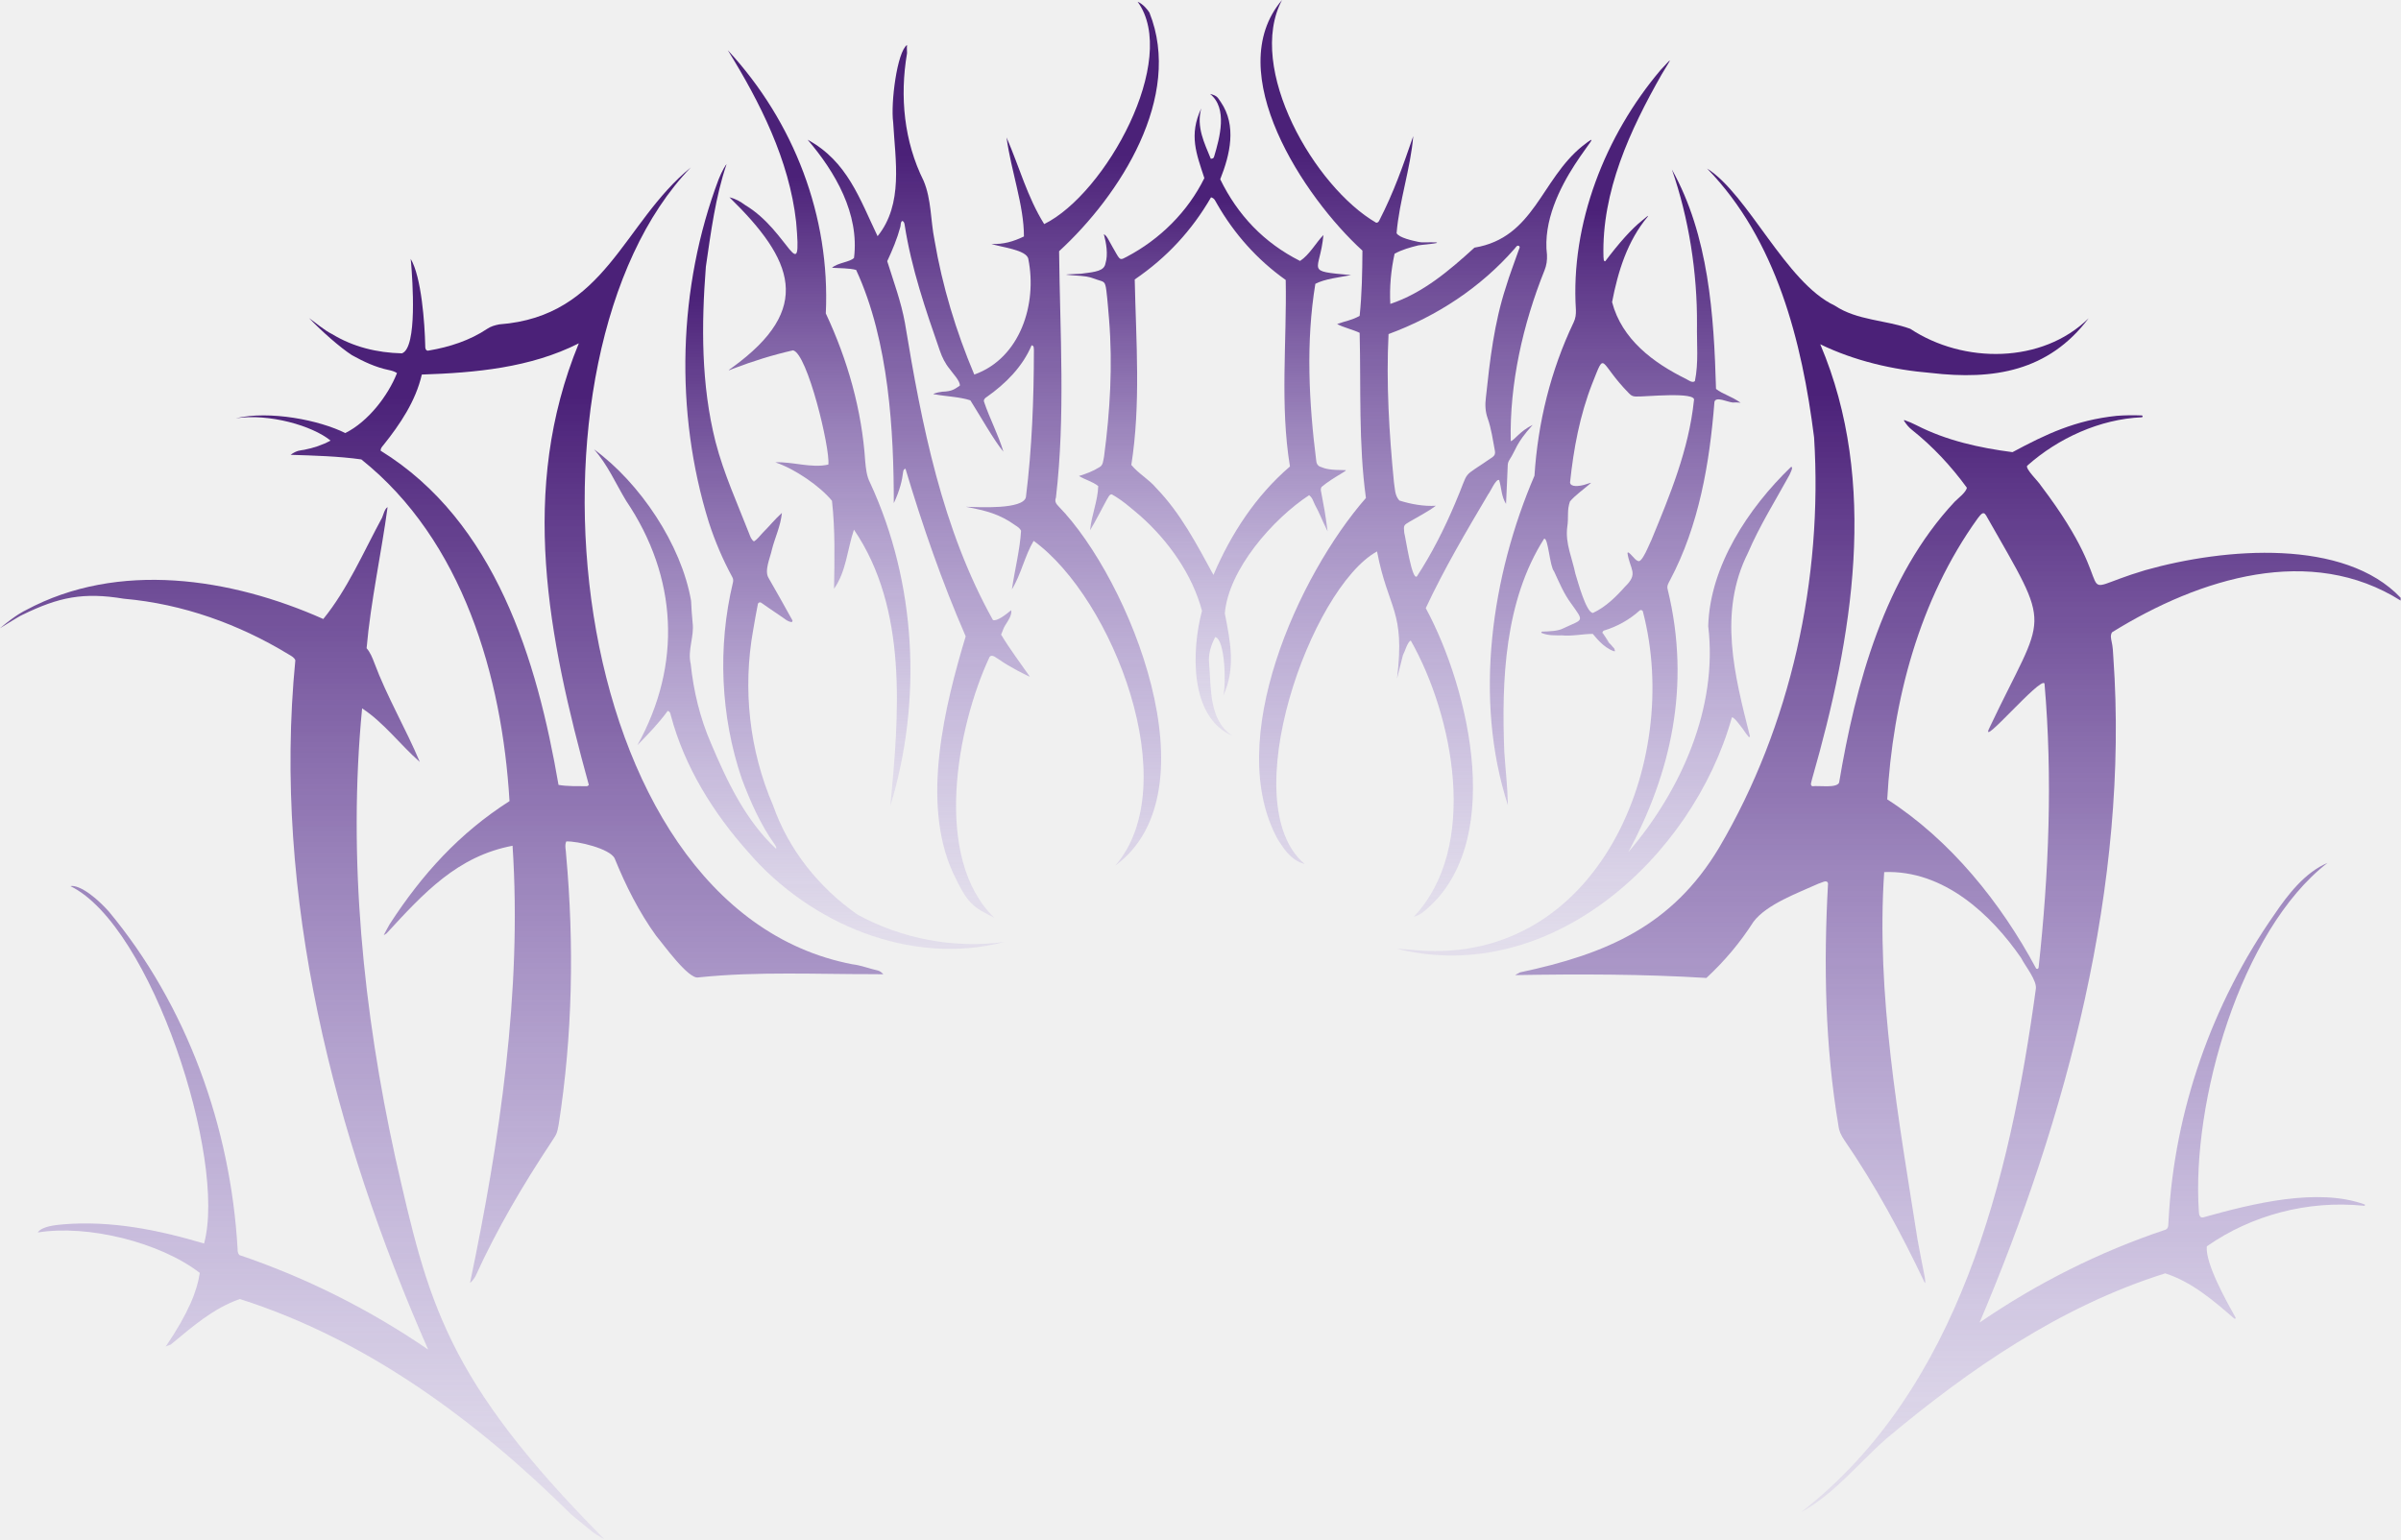
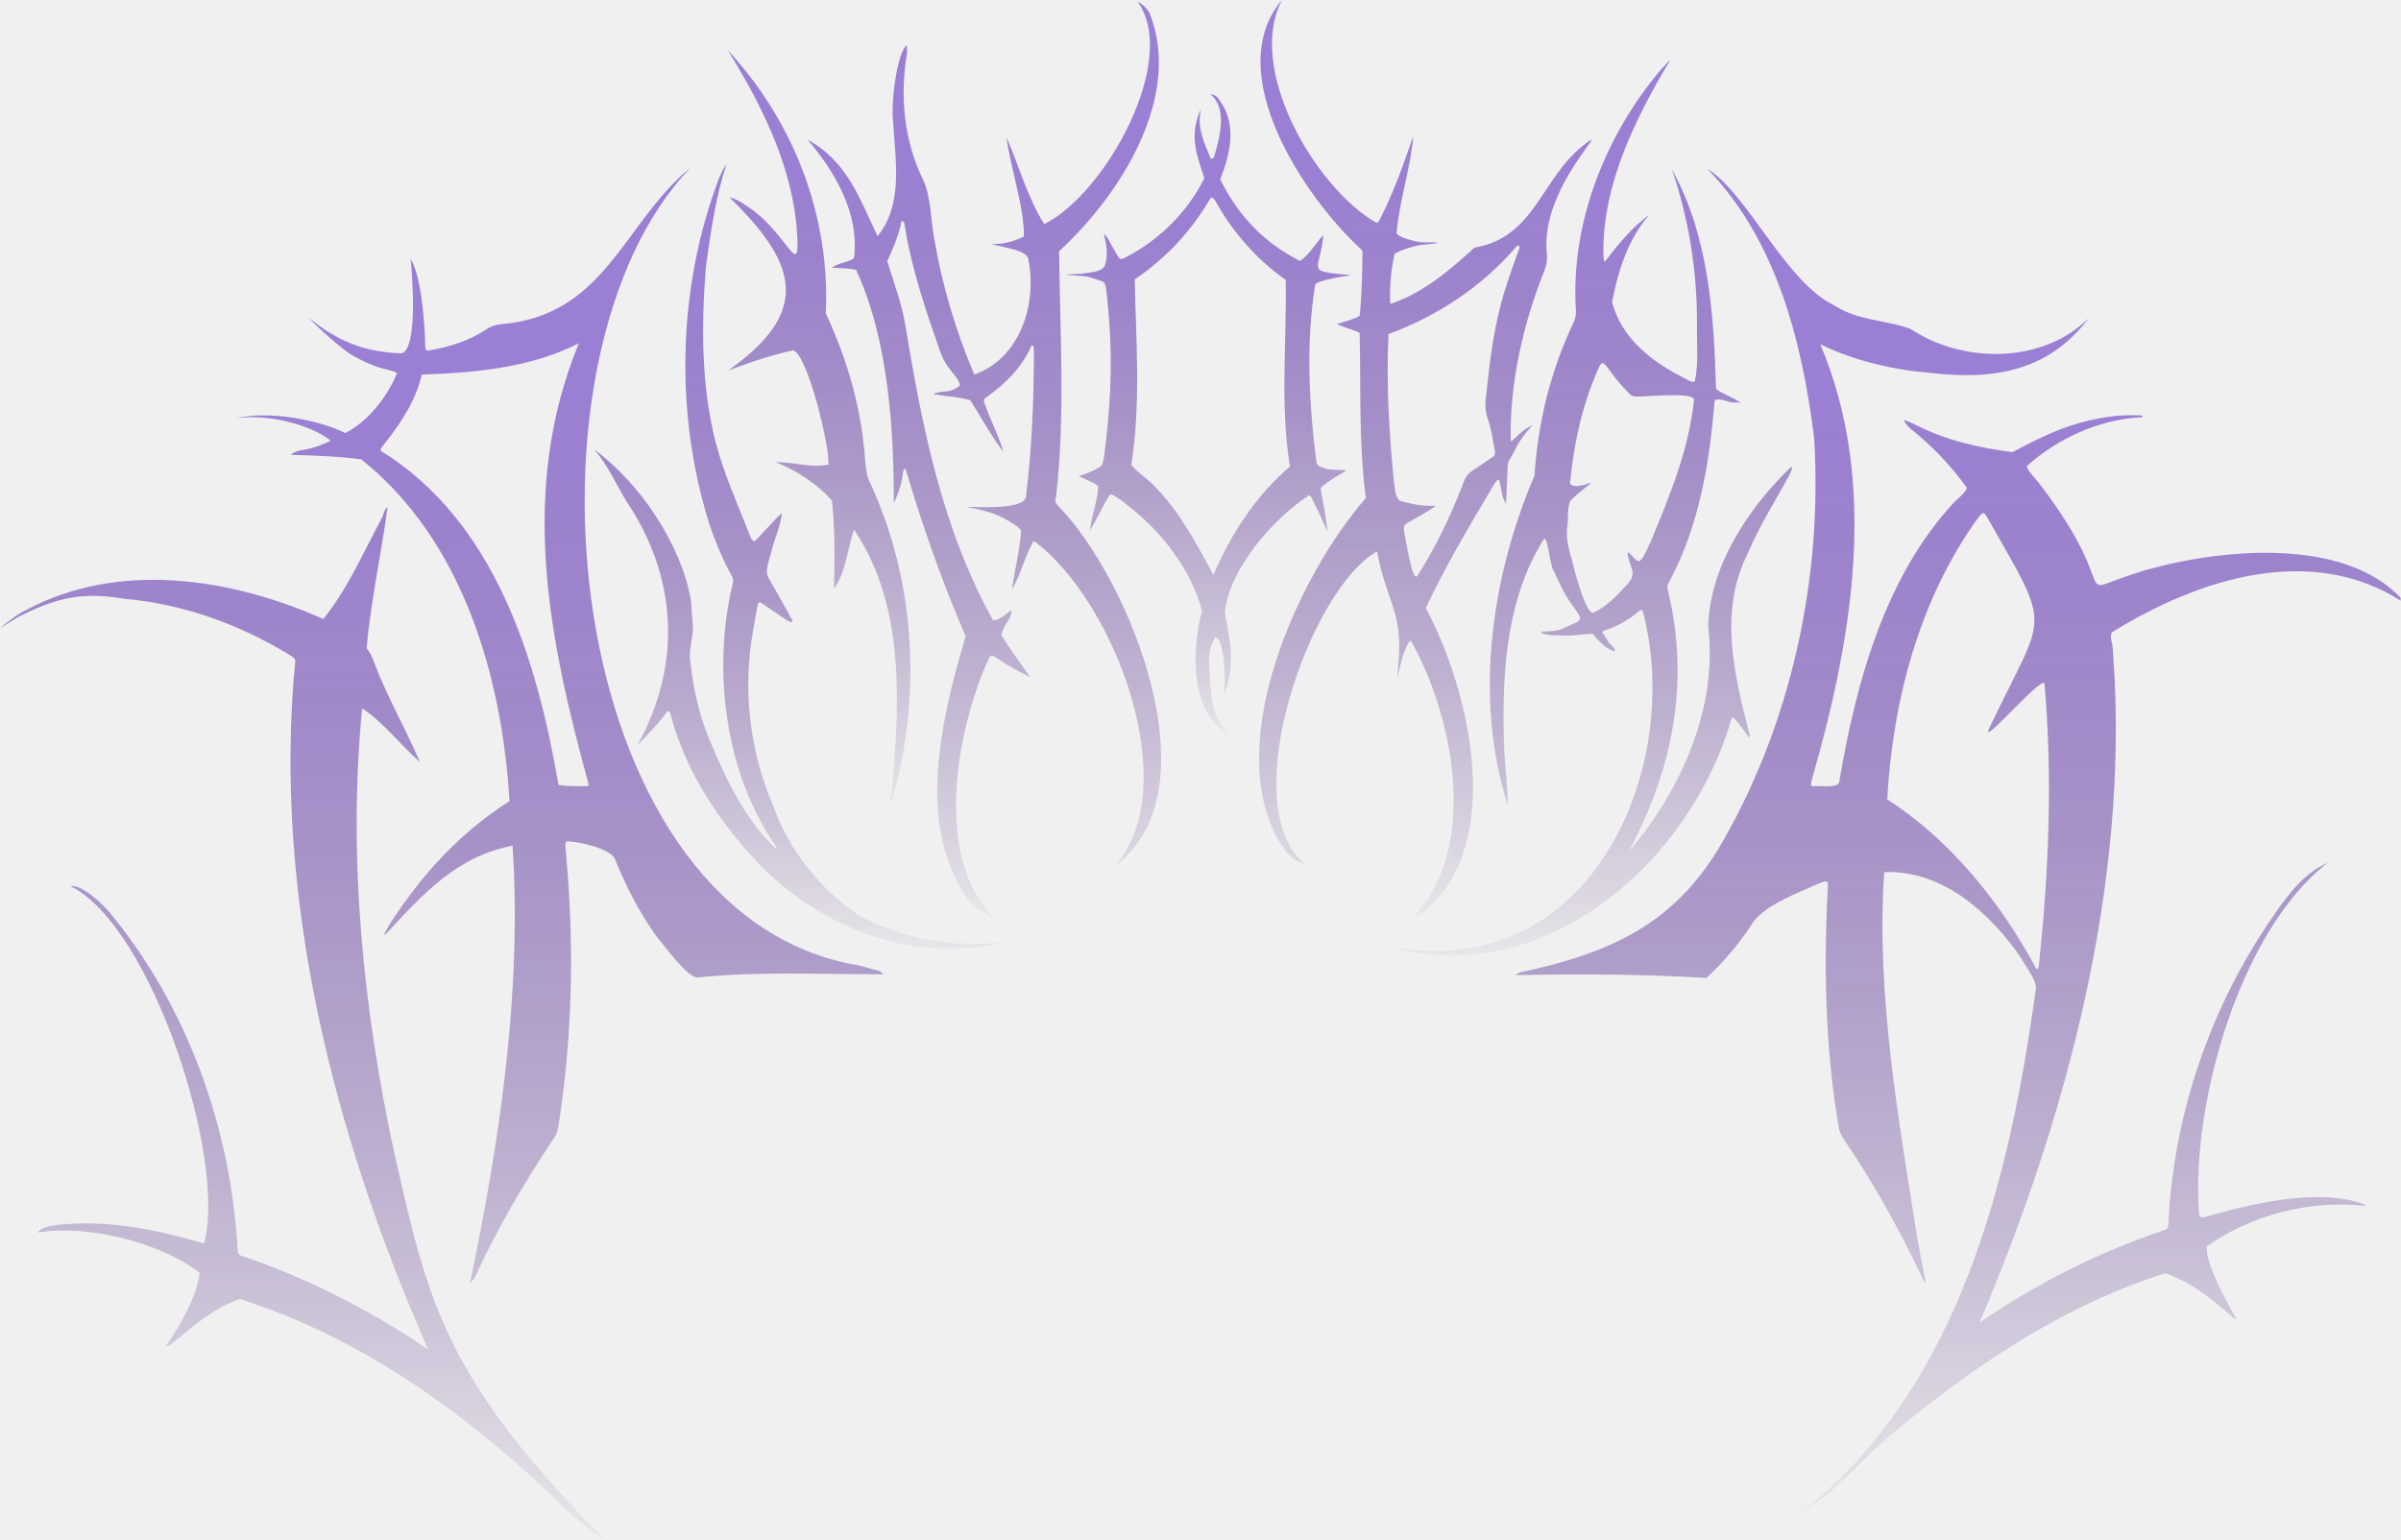
<svg xmlns="http://www.w3.org/2000/svg" width="1216" height="780" viewBox="0 0 1216 780" fill="none">
  <g clip-path="url(#clip0_11_6)">
    <path d="M1178.79 437.154C1134.58 471.362 1109.8 558.483 1113.63 613.851C1113.61 615.167 1114.13 617.313 1115.98 616.706C1140.92 609.708 1173.86 601.541 1197.64 610.211C1198.02 610.678 1197.37 611.079 1196.94 610.831C1168.68 608.006 1140.25 615.596 1117.65 631.421C1116.8 640.115 1127.81 659.643 1132.3 667.658C1132.4 668.104 1131.66 668.273 1131.43 667.894C1121.06 658.898 1109.9 649.325 1096.58 645.102C1043.66 661.707 997.323 693.631 955.284 728.896C940.72 741.741 928.771 757.093 912.21 766.057C992.203 703.96 1017.97 596.706 1031.02 501.297C1031.93 496.896 1025.68 489.487 1023.59 485.276C1008.59 463.539 984.537 440.644 954.262 441.809C950.088 503.541 961.506 566.776 971.155 628.039C972.267 634.459 973.63 640.833 974.854 647.236C974.945 647.59 975.245 650.259 974.831 649.945C962.98 624.918 949.701 600.349 933.952 577.426C932.554 575.292 931.419 573.13 931.128 570.547C924.283 529.944 923.538 488.615 925.816 447.581C925.297 445.329 922.491 447.327 921.085 447.623C910.764 452.323 894.841 457.997 888.039 467.001C881.369 477.463 873.402 486.933 864.219 495.444C832.064 493.476 799.839 493.438 767.529 494.003C767.107 493.941 769.653 492.771 769.833 492.617C813.495 483.333 846.849 469.165 870.601 429.519C907.027 367.696 923.262 293.02 918.756 221.621C912.64 173.029 899.692 121.487 864.566 85.388C885.395 98.479 904.4 143.177 929.219 154.819C940.637 162.442 955.049 162.03 967.496 166.589C994.436 184.383 1034.3 184.38 1057.81 161.224C1037.56 188.113 1009.61 192.65 977.943 188.942C958.621 187.353 939.107 182.788 921.882 174.413C951.666 244.579 938.174 323.309 917.798 394.404C917.621 395.637 916.382 397.969 917.95 398.321C920.981 397.889 930.164 399.426 931.424 396.506C939.808 346.578 954.467 292.134 989.92 254.22C991.703 252.397 995.66 249.49 996.145 247.11C988.125 236.09 978.843 226.148 968.211 217.687C966.646 216.452 965.433 214.935 964.295 213.155C964.194 212.982 964.363 212.778 964.553 212.844C966.626 213.584 968.715 214.438 970.651 215.45C985.718 223.188 1002.53 226.901 1019.24 229.068C1036.31 219.906 1051.06 212.876 1072.01 210.667C1075.64 210.376 1080.22 210.28 1084.69 210.469C1085.29 210.494 1085.29 211.38 1084.69 211.4C1063.54 212.321 1042.34 221.973 1026.65 235.98C1025.74 237.619 1032.46 243.984 1033.56 245.927C1078.1 304.506 1044.28 301.466 1086.42 288.875C1127.08 277.381 1187.41 272.704 1215.88 302.895C1215.93 303.211 1216.08 304.426 1215.98 304.356C1170.38 275.485 1114.32 292.631 1069.68 320.311C1068.72 321.767 1069.13 323.538 1069.43 324.956C1070.04 327.587 1070.18 330.254 1070.31 332.925C1078.47 448.073 1046.38 566.848 1002.57 670.02C1031.7 650.075 1063.26 634.15 1096.8 622.96C1098.66 622.169 1098.03 619.603 1098.3 617.976C1101.21 562.844 1120.26 508.367 1151.99 463.119C1158.61 453.315 1167.45 441.889 1178.81 437.156L1178.79 437.154ZM955.802 404.969C987.817 425.592 1013.32 457.237 1031.24 490.709C1031.5 490.865 1032.06 490.973 1032.24 490.639C1032.35 490.438 1032.46 490.237 1032.48 490.029C1037.66 442.318 1039.61 394.153 1035.45 346.287C1033.67 342.408 1001.94 380.01 1007.55 368.775C1036.24 308.117 1040.13 321.411 1005.88 261.144C1004.31 258.438 1002.86 261.192 1001.6 262.638C972.004 303.808 958.568 354.964 955.8 404.972L955.802 404.969Z" fill="url(#paint0_linear_11_6)" />
    <path d="M238.057 649.902C252.999 578.493 264.463 502.208 259.586 428.464C231.67 433.782 214.743 452.251 195.734 472.919C195.583 473.027 194.693 473.566 194.407 473.752C194.167 473.908 197.259 468.362 197.355 468.196C213.931 442.665 232.815 421.977 258.046 405.856C254.284 342.734 234.401 273.806 182.994 232.746C171.674 231.137 158.534 230.77 147.169 230.419C150.413 228.048 152.228 228.227 154.062 227.87C158.754 226.954 163.219 225.5 167.419 223.205C158.193 215.638 136.236 209.359 119.413 211.905C136.674 207.858 161.705 212.814 174.868 219.392C186.47 213.617 196.541 200.456 201.059 189.005C199.813 188.171 198.397 187.772 196.935 187.468C190.268 186.087 184.195 183.23 178.299 179.969C172.175 176.012 162.982 167.885 156.544 161.169C159.346 163.102 164.36 167.405 168.114 169.22C178.941 175.793 190.892 178.686 203.532 179.015C211.544 176.296 208.829 141.216 208.224 133.496L207.987 131.133C213.463 140.252 215.117 163.966 215.357 174.985C215.299 176.233 215.524 178.108 217.266 177.571C227.65 175.804 237.978 172.477 246.759 166.582C248.605 165.334 250.638 164.767 252.833 164.332C306.925 160.295 315.362 112.898 349.877 84.816C257.803 179.976 283.294 460.021 431.68 488.515C436.056 489.017 440.104 490.694 444.372 491.618C445.667 491.907 446.299 492.507 447.373 493.556C445.826 493.652 444.774 493.534 444.041 493.531C413.948 493.624 383.699 492.032 353.72 495.166C348.747 496.371 335.905 478.307 332.375 474.186C323.627 462.087 316.919 448.69 311.316 434.924C309.043 429.926 292.225 425.964 286.763 426.3C285.856 428.409 286.69 430.885 286.72 433.122C290.832 478.522 289.985 524.483 282.973 569.56C282.081 574.431 281.98 574.365 279.166 578.686C264.85 600.323 251.614 622.749 240.894 646.365C240.547 647.133 239.038 649.342 238.059 649.9L238.057 649.902ZM192.776 228.33C250.86 264.202 271.993 334.271 282.86 397.633C287.537 398.467 292.404 398.221 297.246 398.303C297.519 398.308 297.797 397.982 298.232 397.713C277.651 322.822 262.615 248.255 293.145 173.936C268.617 186.351 240.704 188.854 213.633 189.755C210.523 203.21 202.692 214.85 194.154 225.533C193.54 226.288 192.753 226.996 192.779 228.33H192.776Z" fill="url(#paint1_linear_11_6)" />
    <path d="M121.488 658.107C108.058 662.734 97.279 672.255 86.508 681.158C86.427 681.223 84.051 682.016 83.889 682.255C95.509 665.205 99.916 653.741 101.181 644.861C80.885 629.262 44.322 620.271 19.12 624.391C21.142 621.27 28.062 620.627 32.027 620.271C56.297 618.272 80.243 623.093 103.352 629.992C115.013 587.406 76.774 469.037 35.691 448.944C38.467 448.281 45.331 451.091 54.972 461.615C94.733 509.366 116.791 571.039 120.323 632.636C120.384 633.62 120.255 634.662 121.19 635.812C155.146 647.293 187.274 663.487 216.836 683.698C169.08 575.086 137.925 453.877 149.574 334.507C149.119 333.236 147.814 332.45 146.502 331.707C121.028 316.186 92.576 305.94 62.767 303.324C42.171 299.919 29.772 302.468 11.251 311.531C9.57 312.217 -0.372 318.566 0.018 318.242C8.604 311.062 12.311 309.548 13.036 309.139C59.864 283.944 116.983 292.764 163.735 313.595C175.98 298.556 184.164 279.5 193.481 262.309C194.109 260.994 194.799 257.705 196.293 256.926C193.254 279.673 187.704 304.968 185.669 328.391C187.53 330.545 188.587 333.186 189.583 335.827C195.833 352.674 205.709 369.511 212.614 386.021C202.49 377.123 194.586 366.232 183.391 358.868C176.076 434.754 183.934 512.133 200.222 586.52C216.849 659.508 225.309 698.371 306.045 779.737C306.399 780.094 301.117 776.928 300.793 776.659C298.214 774.518 291.684 769.351 289.173 767.129C241.708 720.073 186.01 678.627 121.488 658.107Z" fill="url(#paint2_linear_11_6)" />
    <path d="M763.696 407.942C746.21 354.032 755.464 291.521 777.142 240.999C778.872 214.066 785.332 187.732 796.975 163.323C797.958 161.292 798.198 159.276 798.125 157.029C795.311 113.335 813.007 68.504 841.072 35.398C847.062 29.044 847.211 28.368 841.601 37.625C825.538 65.845 811.164 96.925 812.089 130.039C812.251 130.722 811.953 132.461 812.982 132.361C820.026 123.029 826.281 115.979 831.77 111.62C833.004 110.546 835.264 108.655 834.569 109.664C824.208 122.02 819.434 137.485 816.448 153.049C821.366 171.864 837.249 183.777 853.934 191.985C855.003 192.49 857.069 194.234 858.392 193.082C860.318 183.752 859.289 173.998 859.448 164.515C859.63 138.126 855.345 110.616 846.748 85.878C865.408 119.248 868.027 159.622 869.089 197.034C872.449 199.7 876.616 200.592 881.468 203.978C881.736 204.167 880.209 203.732 877.605 203.926C874.894 203.717 868.937 200.614 868.285 203.635C865.865 234.551 860.493 266.239 845.785 293.944C844.991 295.448 844.043 296.884 844.619 298.644C856.594 347.788 845.922 392.19 824.716 431.658C851.35 400.54 870.128 358.564 865.137 317.196C865.984 286.761 885.521 257.326 906.974 236.64C908.812 235.955 906.094 240.825 906.289 240.619C899.106 253.678 891.164 266.347 885.286 280.072C870.123 310.196 878.444 342.092 886.262 372.978C886.307 373.352 885.832 373.56 885.587 373.269C883.683 371.002 882.876 369.4 881.723 368.047C880.391 366.483 879.319 364.66 877.572 363.478C877.425 363.38 877.228 363.4 877.099 363.518C857.221 434.422 785.101 499.941 707.564 480.677C708.742 480.619 717.093 481.442 718.269 481.495C809.419 488.359 852.025 386.229 832.069 309.877C831.962 309.194 831.052 308.815 830.534 309.204C825.199 313.987 819.126 317.391 812.259 319.478C809.536 320.987 816.243 326.987 817.513 328.474C817.67 328.946 818.198 330.005 817.323 329.915C811.761 327.916 807.875 322.4 806.686 321.145C801.475 321.13 796.229 322.418 790.932 321.883C787.519 321.896 784.105 322.021 780.866 320.718C780.464 320.585 780.545 319.997 780.97 319.982C784.517 319.844 789.023 319.799 791.764 318.318C801.852 313.527 802.525 315.323 795.761 305.817C791.999 300.811 789.678 295.059 787.061 289.462C784.833 286.907 784.113 272.269 782.029 272.92C762.022 304.366 760.424 344.552 761.858 380.922C762.513 390.711 763.421 397.402 763.694 407.937L763.696 407.942ZM824.246 280.266C824.516 278.405 828.023 283.909 829.348 284.054C831.411 286.133 835.457 275.174 836.359 273.587C845.805 250.748 855.325 227.682 857.899 202.894C859.615 198.226 832.526 201.104 829.067 200.873C827.437 201.003 826.185 200.584 825.06 199.314C809.472 183.524 813.351 176.923 806.406 194.295C800.12 210.331 796.937 227.391 795.164 244.441C795.412 246.851 799.599 246.374 802.423 245.591C803.564 245.274 806.072 244.33 805.708 244.714C802.995 247.167 797.359 251.189 795.106 254.069C794.411 256.053 794.151 258.071 794.125 260.107C794.118 262.442 794.1 264.81 793.731 267.107C792.682 275.194 796.254 282.829 797.85 290.615C798.982 294.147 803.263 310.376 806.754 310.527C813.146 307.575 818.372 302.418 823.027 297.19C829.988 290.469 825.51 288.649 824.246 280.266ZM811.414 320.233C812.312 324.464 818.077 327.547 817.915 330.116L811.414 320.233Z" fill="url(#paint3_linear_11_6)" />
    <path d="M523.49 274.014C519 281.536 517.081 291.157 512.487 298.579C513.839 289.171 516.593 278.317 517.129 268.87C516.436 267.484 515.364 266.911 514.413 266.259C506.1 260.291 499.238 258.674 489.162 256.741C496.184 256.972 518.019 258.147 519.569 251.933C522.663 227.212 523.599 202.271 523.627 177.38C523.505 176.353 523.834 175.226 522.461 174.922C517.882 185.814 509.298 194.405 499.708 201.139C498.861 201.626 498.009 202.53 498.383 203.572C501.238 212.108 505.612 220.208 508.183 228.834C503.789 223.77 495.84 209.703 491.441 202.811C486.379 201.091 478.857 200.792 473.669 199.816C471.302 199.858 474.184 198.789 477.229 198.447C482.361 198.277 483.501 197.077 486.106 195.394C486.429 193.064 482.285 188.904 480.925 186.866C478.649 184.101 477.122 180.955 475.972 177.624C468.733 156.82 461.545 135.811 458.177 113.993C458.038 113.192 457.972 112.306 456.931 111.919C455.907 112.715 456.304 113.988 455.97 115.01C454.359 120.973 451.968 126.719 449.336 132.308C452.582 142.743 456.385 152.863 458.314 163.609C466.809 215.189 477.084 267.908 502.871 314.102C504.742 314.926 509.281 311.534 512.123 309.129C512.608 311.572 510.51 314.577 509.25 316.533C507.991 318.488 508.032 319.294 507.013 321.496C511.18 328.506 516.922 336.149 521.569 342.802C521.083 342.892 510.449 337.379 506.36 334.356C504.96 333.673 502.479 331.047 501.157 332.84C484.634 368.112 472.159 434.615 503.579 464.94C492.303 459.341 489.936 457.716 482.457 441.741C466.415 406.159 478.541 357.336 489.079 322.378C477.057 294.78 467.188 266.246 458.589 237.476C457.429 237.679 457.459 238.877 457.287 239.796C457.022 242.492 455.833 248.357 452.668 254.895C452.668 219.253 450.334 172.879 433.596 136.757C430.079 135.796 425.232 135.921 421.359 135.663C424.264 133.067 430.656 132.76 432.522 130.639C435.288 108.321 423.111 87.254 409.031 70.789C429.167 81.74 435.414 100.812 444.458 119.657C457.621 103.378 453.421 81.188 452.352 61.951C451.032 52.245 454.342 26.192 459.361 22.797C459.189 25.232 459.446 26.269 459.355 27.088C455.634 48.906 457.843 71.65 467.772 91.61C471.742 101.01 471.267 111.655 473.277 121.573C477.236 144.967 484.202 167.905 493.433 189.765C516.81 181.422 525.336 153.91 520.815 131.322C520.191 126.431 506.249 125.191 502.065 123.526C507.994 123.96 513.387 122.303 518.578 119.795C518.608 104.023 512.12 86.912 509.774 69.634C516.337 84.731 520.249 99.75 528.838 113.526C560.041 98.113 597.42 30.078 576.159 0.884C578.935 2.006 581.286 5.009 582.141 6.392C599.2 49.004 567.327 98.851 536.385 127.274C536.827 168.816 539.619 210.679 534.79 252.083C534.023 253.961 534.81 255.199 536.107 256.505C572.038 293.316 615.829 400.95 564.895 438.482C600.302 397.605 563.712 303.213 523.49 274.002V274.014Z" fill="url(#paint4_linear_11_6)" />
    <path d="M776.212 215.289C767.471 224.968 767.969 227.632 764.407 233.075C763.83 233.954 763.615 234.908 763.593 235.925C763.451 241.654 762.938 249.497 762.74 255.287C760.328 251.468 760.498 247.313 759.261 243.218C757.691 242.264 754.786 249.199 753.712 250.414C742.549 269.277 731.371 288.227 722.089 308.084C744.311 349.247 763.19 428.936 720.183 462.532C717.606 464.116 715.768 464.633 716.112 464.324C749.365 429.127 736.033 362.544 714.514 324.532C712.899 324.964 711.47 330.264 710.509 331.948C709.298 336.925 709.114 337.359 707.548 343.681C711.708 308.948 703.159 309.247 697.402 279.357C663.853 297.873 624.744 407.269 660.723 437.689C653.31 435.798 649.57 428.856 647.317 425.542C619.341 375.368 657.724 291.192 691.779 252.287C687.994 224.614 689.291 196.466 688.603 168.62C685.516 167.104 680.164 165.793 677.183 164.172C682.095 162.406 684.389 162.336 688.598 160.031C689.746 149.185 689.943 137.872 690.012 126.968C660.399 100.003 618.251 36.455 649.295 -0.005C630.949 34.464 665.696 94.726 697.005 112.858C697.925 112.82 698.287 112.243 698.568 111.658C705.832 97.498 710.499 84.239 715.743 68.961C714.405 85.288 708.664 101.736 707.313 118.118C708.514 120.45 715.505 121.929 718.115 122.492C720.736 123.094 723.179 122.579 727.277 122.785C726.6 123.672 719.182 124.046 718.319 124.302C714.115 125.364 710.153 126.431 706.292 128.542C704.477 136.8 703.665 145.5 704.133 153.963C720.726 148.445 734.018 137.033 746.756 125.457C777.008 120.425 780.383 90.952 801.488 73.95C819.085 60.209 779.23 94.824 783.483 129.1C783.6 131.824 783.276 134.352 782.244 136.913C771.286 164.172 764.457 194.568 765.132 223.529C767.041 222.974 769.643 218.488 776.209 215.282L776.212 215.289ZM727.194 256.228C723.015 259.329 718.398 261.654 713.917 264.28C710.828 266.1 710.835 266.186 711.199 269.942C711.882 272.294 715.144 294.858 717.665 291.91C725.209 280.326 731.528 267.835 736.903 255.099C744.974 236.412 739.067 243.326 755.952 231.533C756.968 230.823 757.373 229.834 757.112 228.478C756.05 222.902 755.327 217.247 753.421 211.87C752.21 208.453 752.078 204.955 752.533 201.478C754.533 182.592 756.743 163.519 762.692 145.392C764.546 139.142 766.95 133.084 769.074 126.928C769.339 126.16 770.058 125.068 769.319 124.631C768.242 123.993 767.719 125.369 767.079 125.991C749.843 145.68 727.76 160.185 703.233 169.251C702.004 194.214 703.528 219.424 705.968 244.313C706.545 247.602 706.269 250.808 708.706 253.567C714.431 255.382 721.06 256.61 727.191 256.231L727.194 256.228ZM727.28 122.788C730.314 123.237 719.184 124.048 718.322 124.304L727.28 122.788Z" fill="url(#paint5_linear_11_6)" />
    <path d="M338.163 360.143C333.541 366.528 328.077 372.084 322.826 377.51C345.495 336.709 343.131 292.264 317.114 253.713C311.809 244.986 307.736 235.329 300.834 227.637C324.039 244.596 345.083 275.832 350.006 304.411C350.2 308.087 350.385 311.767 350.774 315.425C351.702 322.531 348.127 329.269 349.806 336.317C351.257 350.141 354.501 363.691 360.046 376.495C368.139 395.645 377.517 415.512 392.882 429.848C393.709 429.986 392.619 428.095 392.26 427.683C385.089 417.568 380.058 406.142 375.699 394.59C364.913 362.842 363.391 327.781 371.183 295.184C371.451 294.183 371.375 293.203 370.834 292.279C366.043 283.462 362.094 274.162 358.997 264.629C341.574 208.581 343.326 145.53 363.97 90.802C365.649 86.571 367.697 83.239 367.972 83.194C362.321 99.772 360.028 117.769 357.492 135.088C355.191 164.633 355.065 194.932 362.387 223.843C366.539 239.904 373.441 255.036 379.456 270.451C380.005 271.817 380.419 273.319 381.835 274.283C383.777 273.095 384.973 271.237 386.49 269.701C389.863 266.352 392.273 263.226 395.989 259.864C395.332 266.595 392.591 272.003 390.96 278.34C390.131 282.483 386.912 289.141 389.284 292.867C393.35 299.992 397.425 307.12 401.349 314.321C401.445 314.512 401.195 314.898 401.051 315.167C398.753 315.014 396.902 313.003 395.001 311.865C391.779 309.731 388.632 307.492 385.448 305.302C384.905 304.928 383.967 305.302 383.848 305.948C383.026 310.381 382.126 314.803 381.433 319.254C376.066 349.096 379.517 380.254 391.56 408.128C399.367 430.488 414.843 449.745 434.241 463.328C456.642 475.65 483.188 480.641 508.573 477.244C461.113 489.549 410.211 467.927 379.12 431.881C361.315 411.982 346.696 388.487 339.804 362.611C339.553 361.715 339.553 360.595 338.165 360.146L338.163 360.143Z" fill="url(#paint6_linear_11_6)" />
    <path d="M609.953 90.234C605.946 77.944 602.014 68.426 608.37 54.934C605.829 64.487 610.006 72.494 613.217 80.445C614.264 80.314 614.613 80.222 614.891 79.333C617.743 69.83 621.877 54.801 612.841 47.593C616.777 48.474 616.853 49.797 618.302 51.73C626.426 63.633 622.972 78.359 617.988 90.817C626.853 108.979 640.056 122.936 658.417 132.21C663.256 129.037 666.389 123.039 670.255 119.069C668.505 138.098 660.253 137.169 684.252 139.373C678.452 140.473 670.938 141.282 666.164 143.79C661.307 173.378 662.882 203.981 666.644 233.652C666.758 234.79 667.33 235.902 668.485 236.384C671.471 237.629 673.57 238.126 681.461 238.189C682.121 238.29 680.497 239.1 679.868 239.575C676.27 241.734 672.333 244.124 669.277 246.72C668.698 247.805 668.991 248.624 669.14 249.434C670.644 257.27 671.178 260.128 672.376 269.199C669.13 262.673 668.612 260.589 665.901 255.596C665.089 253.969 664.677 252.106 663.006 250.876C644.683 262.864 622.105 288.606 620.322 310.801C623.093 324.923 625.935 338.509 619.538 352.468C621.073 346.591 620.408 323.781 615.455 322.749C613.238 326.975 611.857 331.484 612.368 336.239C613.45 348.579 612.153 365.034 624.271 372.832C602.128 363.317 603.518 329.179 608.757 309.458C603.903 291.142 591.827 274.044 577.544 261.365C572.953 257.489 568.384 253.396 563.107 250.461C561.76 250.298 561.234 252.257 560.541 253.13C558.086 257.567 554.761 264.315 552.079 268.626C552.766 261.064 556.003 253.843 556.21 246.233C552.964 243.798 550.051 243.281 546.44 241.147C550.4 239.906 553.325 238.839 556.809 236.693C558.756 235.721 558.706 233.253 559.138 231.395C562.225 208.382 563.565 185.02 561.699 161.852C561.269 157.024 560.941 152.188 560.344 147.372C559.707 142.243 559.153 142.888 555.35 141.598C552.822 140.739 551.864 140.142 547.507 139.778C539.535 139.137 535.771 139.18 547.523 138.678C555.264 137.729 559.221 137.202 559.881 133.4C561.284 128.972 560.266 123.071 559.049 118.625C560.142 119.2 560.832 120.445 561.08 120.875C562.584 123.486 563.962 126.167 565.512 128.748C567.317 131.753 567.522 131.799 570.624 130.099C587.481 121.219 601.524 107.309 609.953 90.237V90.234ZM574.685 141.585C575.35 172.816 577.843 204.543 572.966 235.538C576.71 240.09 581.865 242.779 585.653 247.321C598.065 260.19 606.176 275.94 614.56 291.27C623.455 270.441 636.003 251.172 653.307 236.329C648.17 205.121 651.778 173.032 651.156 141.839C636.797 131.661 625.068 118.487 616.355 103.26C615.506 101.889 615.152 100.44 613.331 99.973C603.675 116.669 590.963 130.491 574.685 141.585Z" fill="url(#paint7_linear_11_6)" />
    <path d="M450.901 408.323C455.399 361.835 459.798 308.458 432.481 268.322C429.088 278.445 428.631 289.377 422.411 298.28C422.654 283.256 423.023 268.792 421.364 253.723C415.324 246.291 402.391 237.436 392.649 234.22C401.405 233.803 410.927 237.32 419.528 235.355C420.492 227.187 408.874 178.882 401.63 177.488C391.297 179.818 381.183 183.014 371.292 186.77C368.827 187.825 368.094 188.091 370.883 186.16C412.186 156.23 401.891 131.653 369.421 99.938C373.059 100.895 374.748 102.017 377.552 103.99C399.511 117.159 406.303 147.36 403.2 112.396C399.731 81.133 384.895 51.755 368.584 25.421C402.164 61.703 420.545 109.669 418.234 158.778C429.321 182.409 436.519 207.81 438.206 233.878C438.565 237.551 438.911 241.189 440.64 244.544C464.144 295.295 467.145 355.011 450.901 408.331V408.323Z" fill="url(#paint8_linear_11_6)" />
  </g>
  <defs>
    <linearGradient id="paint0_linear_11_6" x1="991.748" y1="85.388" x2="991.748" y2="766.057" gradientUnits="userSpaceOnUse">
-       <stop offset="0.167" stop-color="#4b2178" />
-       <stop offset="1" stop-color="#9b7fd4" stop-opacity="0.15" />
+       <stop offset="0.167" stop-color="#9b7fd4" />
+       <stop offset="1" stop-color="#4b2178" stop-opacity="0.05" />
    </linearGradient>
    <linearGradient id="paint1_linear_11_6" x1="223.69" y1="84.816" x2="223.69" y2="779.765" gradientUnits="userSpaceOnUse">
-       <stop offset="0.167" stop-color="#4b2178" />
-       <stop offset="1" stop-color="#9b7fd4" stop-opacity="0.15" />
+       <stop offset="0.167" stop-color="#9b7fd4" />
+       <stop offset="1" stop-color="#4b2178" stop-opacity="0.05" />
    </linearGradient>
    <linearGradient id="paint2_linear_11_6" x1="223.69" y1="84.816" x2="223.69" y2="779.765" gradientUnits="userSpaceOnUse">
-       <stop offset="0.167" stop-color="#4b2178" />
-       <stop offset="1" stop-color="#9b7fd4" stop-opacity="0.15" />
+       <stop offset="0.167" stop-color="#9b7fd4" />
+       <stop offset="1" stop-color="#4b2178" stop-opacity="0.05" />
    </linearGradient>
    <linearGradient id="paint3_linear_11_6" x1="807.59" y1="30.643" x2="807.59" y2="484.086" gradientUnits="userSpaceOnUse">
-       <stop offset="0.167" stop-color="#4b2178" />
-       <stop offset="1" stop-color="#9b7fd4" stop-opacity="0.15" />
+       <stop offset="0.167" stop-color="#9b7fd4" />
+       <stop offset="1" stop-color="#4b2178" stop-opacity="0.05" />
    </linearGradient>
    <linearGradient id="paint4_linear_11_6" x1="498.546" y1="0.884" x2="498.546" y2="464.94" gradientUnits="userSpaceOnUse">
-       <stop offset="0.167" stop-color="#4b2178" />
-       <stop offset="1" stop-color="#9b7fd4" stop-opacity="0.15" />
+       <stop offset="0.167" stop-color="#9b7fd4" />
+       <stop offset="1" stop-color="#4b2178" stop-opacity="0.05" />
    </linearGradient>
    <linearGradient id="paint5_linear_11_6" x1="721.831" y1="-0.005" x2="721.831" y2="464.41" gradientUnits="userSpaceOnUse">
-       <stop offset="0.167" stop-color="#4b2178" />
-       <stop offset="1" stop-color="#9b7fd4" stop-opacity="0.15" />
+       <stop offset="0.167" stop-color="#9b7fd4" />
+       <stop offset="1" stop-color="#4b2178" stop-opacity="0.05" />
    </linearGradient>
    <linearGradient id="paint6_linear_11_6" x1="404.703" y1="83.194" x2="404.703" y2="480.718" gradientUnits="userSpaceOnUse">
-       <stop offset="0.167" stop-color="#4b2178" />
-       <stop offset="1" stop-color="#9b7fd4" stop-opacity="0.15" />
+       <stop offset="0.167" stop-color="#9b7fd4" />
+       <stop offset="1" stop-color="#4b2178" stop-opacity="0.05" />
    </linearGradient>
    <linearGradient id="paint7_linear_11_6" x1="612.152" y1="47.593" x2="612.152" y2="372.832" gradientUnits="userSpaceOnUse">
-       <stop offset="0.167" stop-color="#4b2178" />
-       <stop offset="1" stop-color="#9b7fd4" stop-opacity="0.15" />
+       <stop offset="0.167" stop-color="#9b7fd4" />
+       <stop offset="1" stop-color="#4b2178" stop-opacity="0.05" />
    </linearGradient>
    <linearGradient id="paint8_linear_11_6" x1="414.838" y1="25.421" x2="414.838" y2="408.331" gradientUnits="userSpaceOnUse">
-       <stop offset="0.167" stop-color="#4b2178" />
-       <stop offset="1" stop-color="#9b7fd4" stop-opacity="0.15" />
+       <stop offset="0.167" stop-color="#9b7fd4" />
+       <stop offset="1" stop-color="#4b2178" stop-opacity="0.05" />
    </linearGradient>
    <clipPath id="clip0_11_6">
      <rect width="1215.81" height="779.642" fill="white" />
    </clipPath>
  </defs>
</svg>
